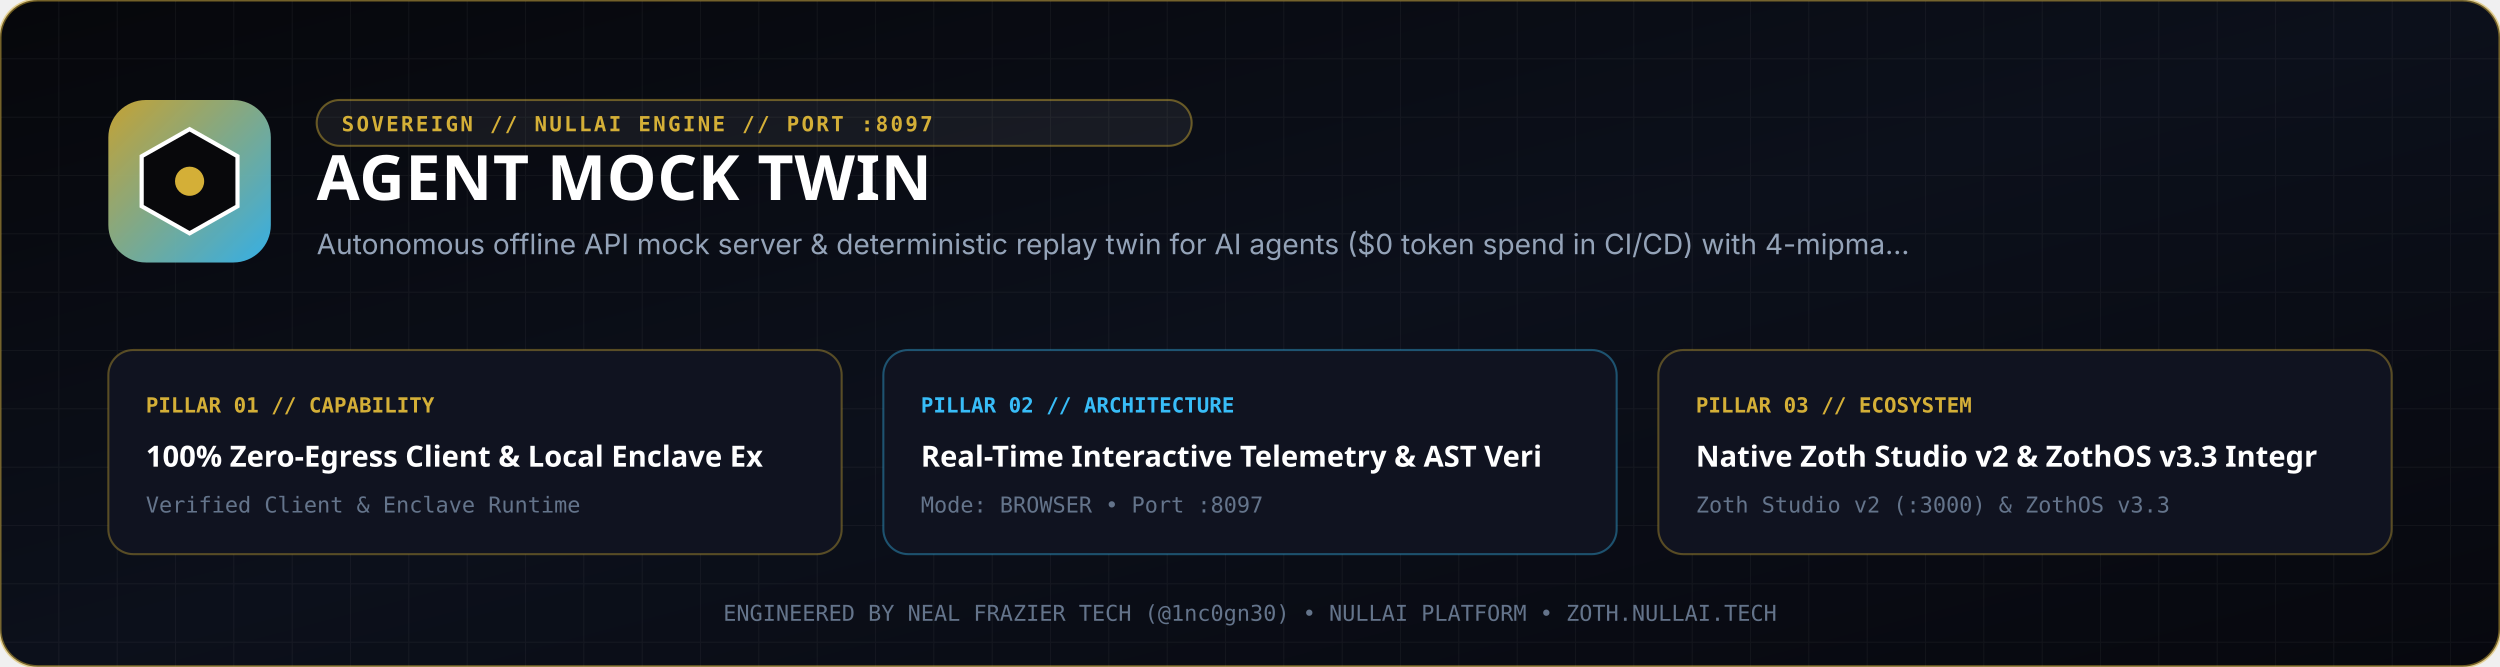
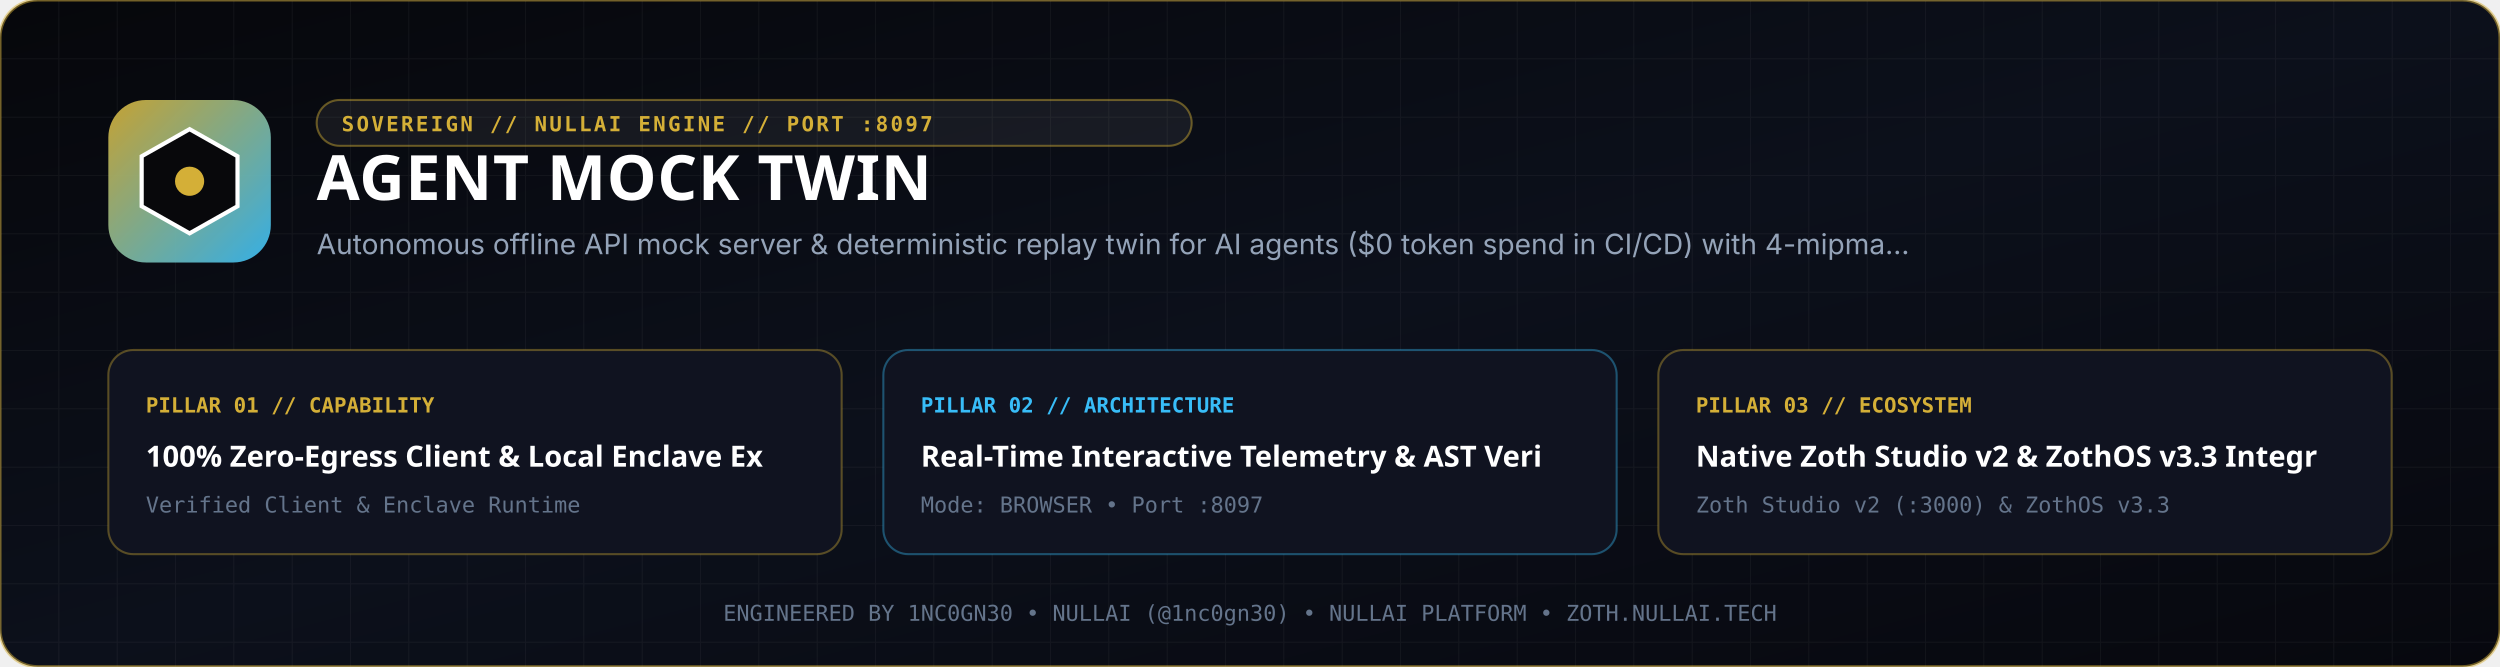
<svg xmlns="http://www.w3.org/2000/svg" viewBox="0 0 1200 320" width="100%" height="100%">
  <defs>
    <linearGradient id="bg" x1="0%" y1="0%" x2="100%" y2="100%">
      <stop offset="0%" stop-color="#06070B" />
      <stop offset="50%" stop-color="#0C101B" />
      <stop offset="100%" stop-color="#07080E" />
    </linearGradient>
    <linearGradient id="accent" x1="0%" y1="0%" x2="100%" y2="100%">
      <stop offset="0%" stop-color="#D4AF37" />
      <stop offset="100%" stop-color="#38BDF8" />
    </linearGradient>
    <pattern id="grid" width="28" height="28" patternUnits="userSpaceOnUse">
      <path d="M 28 0 L 0 0 0 28" fill="none" stroke="rgba(255,255,255,0.04)" stroke-width="1" />
    </pattern>
  </defs>
  <rect width="1200" height="320" rx="18" fill="url(#bg)" stroke="#D4AF37" stroke-opacity="0.5" stroke-width="1.5" />
  <rect width="1200" height="320" rx="18" fill="url(#grid)" />
  <g transform="translate(52, 48)">
    <rect width="78" height="78" rx="18" fill="url(#accent)" opacity="0.92" />
    <polygon points="39,14 62,27 62,51 39,64 16,51 16,27" fill="#08080B" stroke="#FFFFFF" stroke-width="2" />
    <circle cx="39" cy="39" r="7" fill="#D4AF37" />
  </g>
  <g transform="translate(152, 62)">
    <rect x="0" y="-14" width="420" height="22" rx="11" fill="rgba(255,255,255,0.06)" stroke="#D4AF37" stroke-opacity="0.45" />
    <text x="12" y="1" fill="#D4AF37" font-family="JetBrains Mono, monospace" font-size="10" font-weight="700" letter-spacing="1.1">SOVEREIGN // NULLAI ENGINE // PORT :8097</text>
    <text x="0" y="34" fill="#FFFFFF" font-family="Syne, Space Grotesk, sans-serif" font-size="30" font-weight="800" letter-spacing="0.4">AGENT MOCK TWIN</text>
    <text x="0" y="60" fill="#94A3B8" font-family="Inter, sans-serif" font-size="13.5">Autonomous offline API mock server &amp; deterministic replay twin for AI agents ($0 token spend in CI/CD) with 4-mipma...</text>
  </g>
  <g transform="translate(52, 168)">
    <rect x="0" y="0" width="352" height="98" rx="12" fill="#101320" stroke="#D4AF37" stroke-opacity="0.38" />
    <text x="18" y="30" fill="#D4AF37" font-family="JetBrains Mono, monospace" font-size="10" font-weight="700">PILLAR 01 // CAPABILITY</text>
    <text x="18" y="56" fill="#FFFFFF" font-family="Space Grotesk, sans-serif" font-size="14" font-weight="700">100% Zero-Egress Client &amp; Local Enclave Ex</text>
    <text x="18" y="78" fill="#64748B" font-family="JetBrains Mono, monospace" font-size="10.5">Verified Client &amp; Enclave Runtime</text>
    <rect x="372" y="0" width="352" height="98" rx="12" fill="#101320" stroke="#38BDF8" stroke-opacity="0.38" />
    <text x="390" y="30" fill="#38BDF8" font-family="JetBrains Mono, monospace" font-size="10" font-weight="700">PILLAR 02 // ARCHITECTURE</text>
    <text x="390" y="56" fill="#FFFFFF" font-family="Space Grotesk, sans-serif" font-size="14" font-weight="700">Real-Time Interactive Telemetry &amp; AST Veri</text>
    <text x="390" y="78" fill="#64748B" font-family="JetBrains Mono, monospace" font-size="10.5">Mode: BROWSER • Port :8097</text>
    <rect x="744" y="0" width="352" height="98" rx="12" fill="#101320" stroke="#D4AF37" stroke-opacity="0.38" />
    <text x="762" y="30" fill="#D4AF37" font-family="JetBrains Mono, monospace" font-size="10" font-weight="700">PILLAR 03 // ECOSYSTEM</text>
    <text x="762" y="56" fill="#FFFFFF" font-family="Space Grotesk, sans-serif" font-size="14" font-weight="700">Native Zoth Studio v2 &amp; ZothOS v3.3 Integr</text>
    <text x="762" y="78" fill="#64748B" font-family="JetBrains Mono, monospace" font-size="10.5">Zoth Studio v2 (:3000) &amp; ZothOS v3.3</text>
  </g>
  <text x="600" y="298" text-anchor="middle" fill="#64748B" font-family="JetBrains Mono, monospace" font-size="10.5">
-     ENGINEERED BY NEAL FRAZIER TECH (@1nc0gn30)  •  NULLAI PLATFORM  •  ZOTH.NULLAI.TECH
+     ENGINEERED BY 1NC0GN30 • NULLAI (@1nc0gn30)  •  NULLAI PLATFORM  •  ZOTH.NULLAI.TECH
  </text>
</svg>
